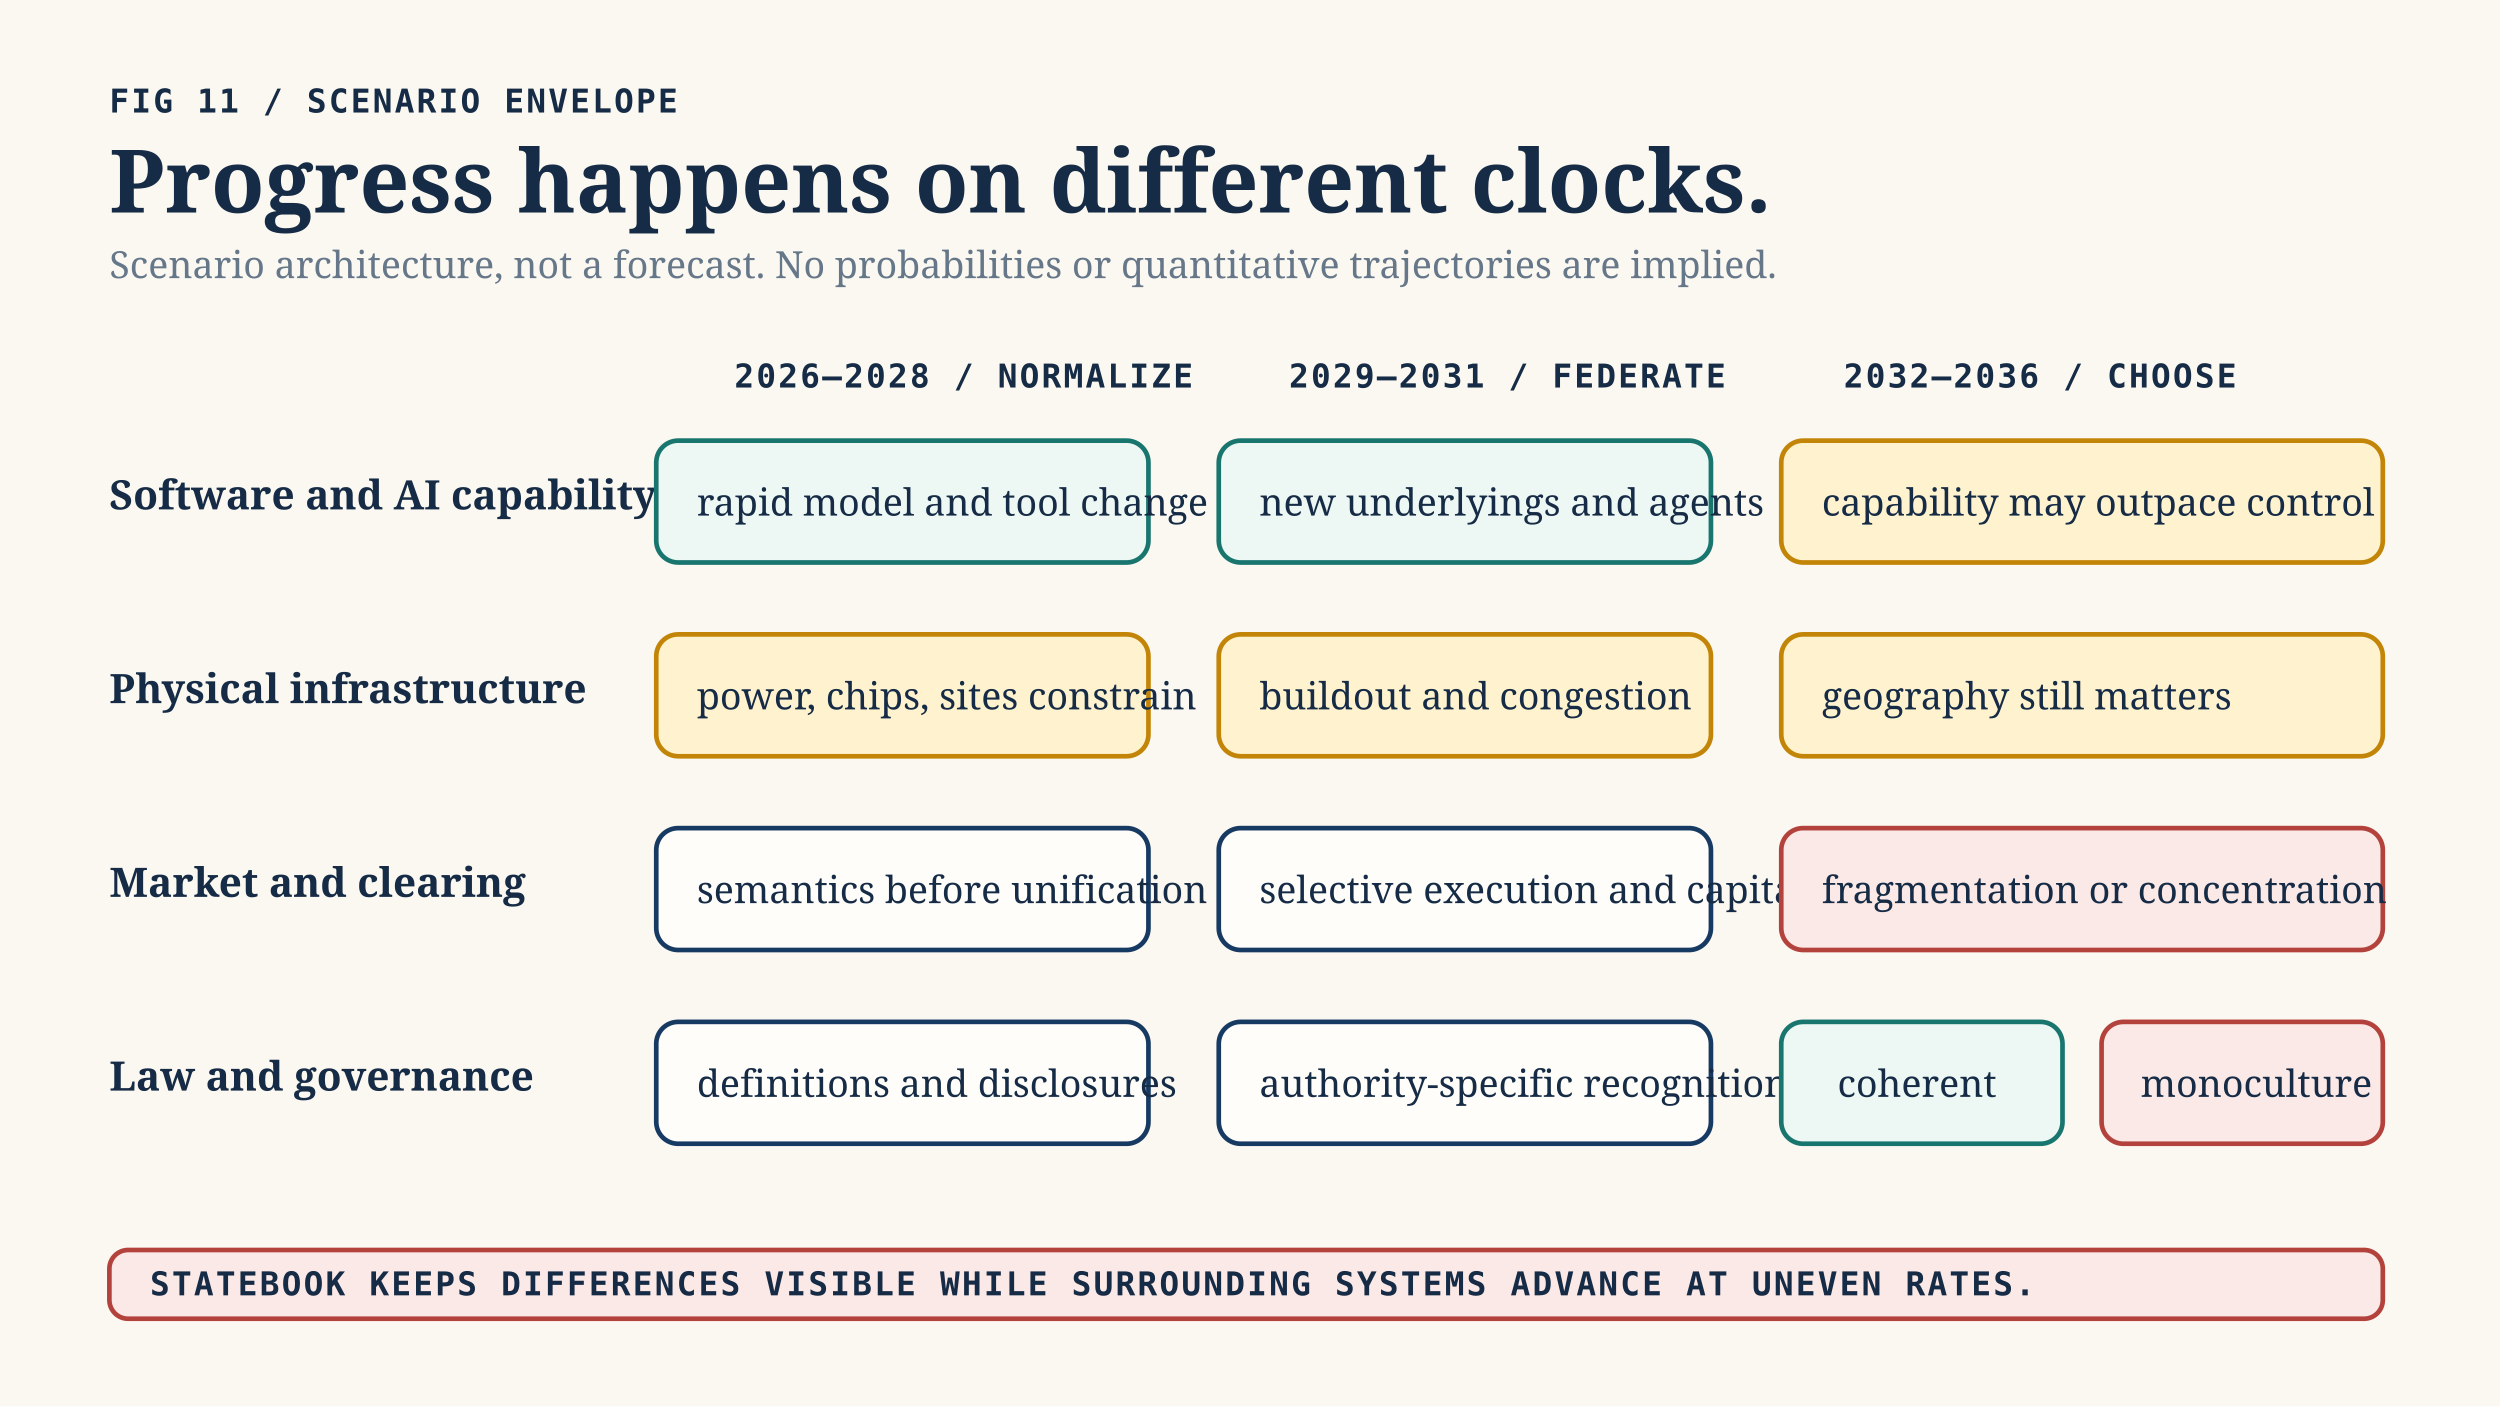
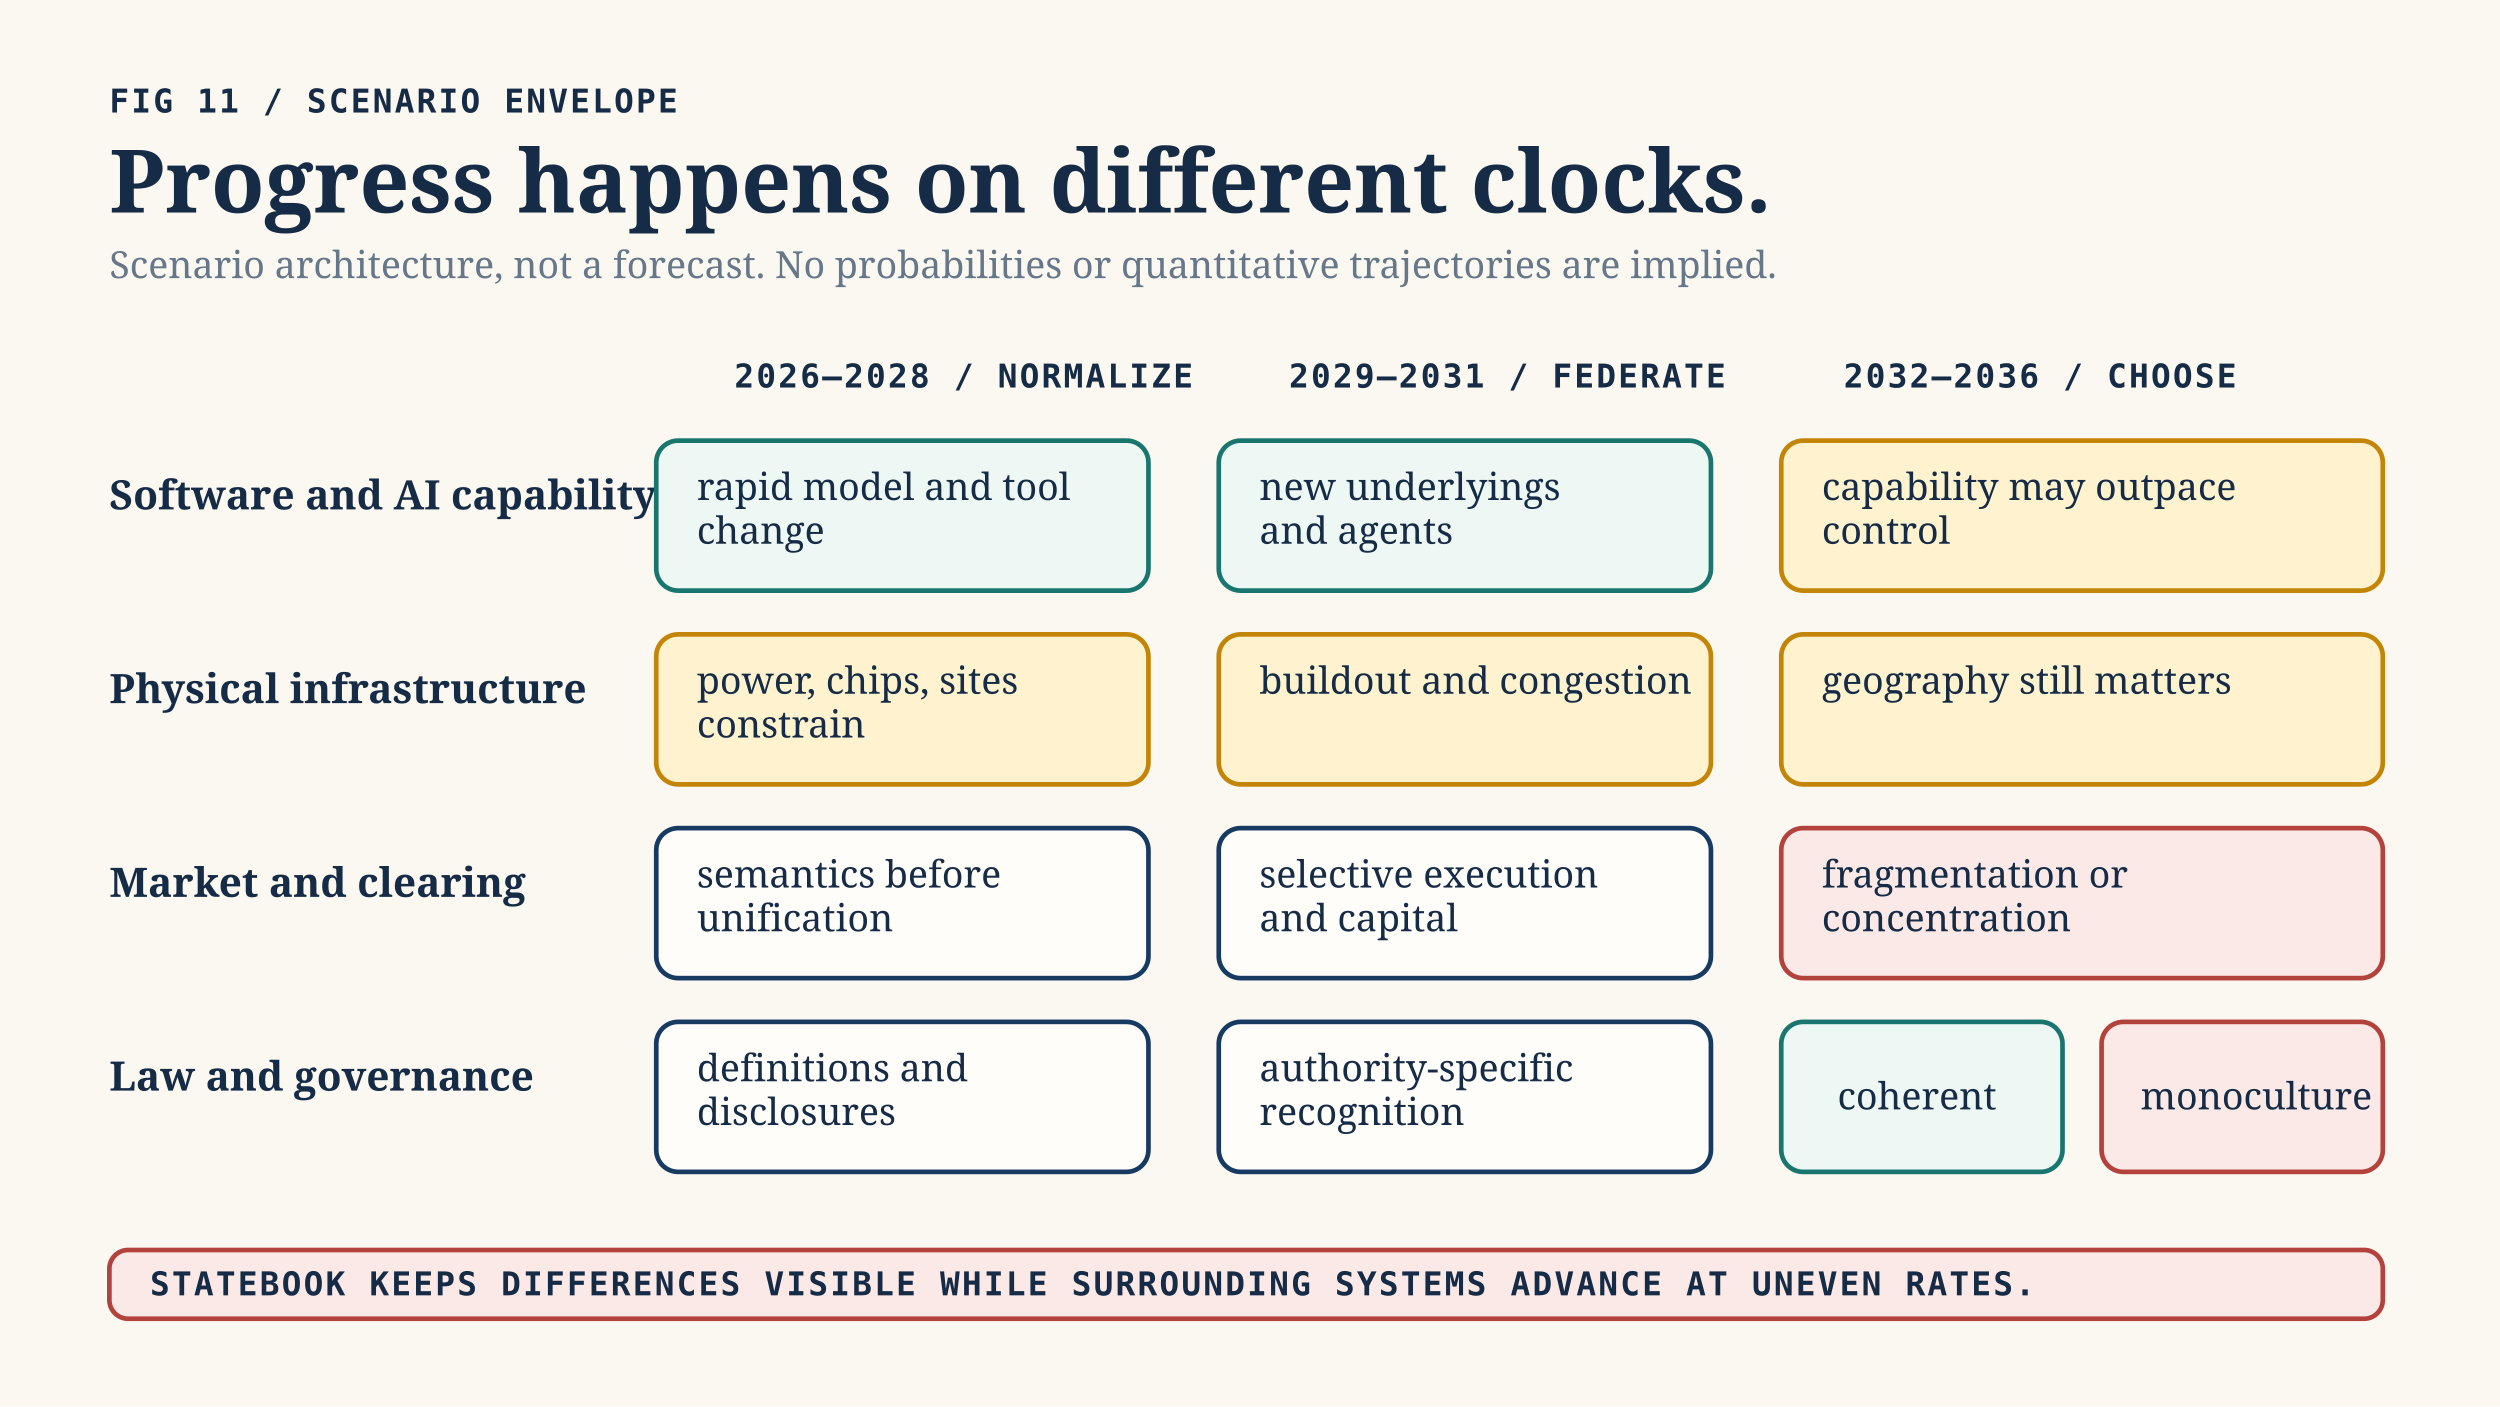
<svg xmlns="http://www.w3.org/2000/svg" width="1600" height="900" viewBox="0 0 1600 900" role="img" aria-labelledby="title desc">
  <defs>
    <style>.ink{fill:#162b45}.muted{fill:#667789}.h{font:700 56px Georgia,serif}.t{font:700 26px Georgia,serif}.b{font:24px Georgia,serif}.k{font:700 21px ui-monospace,Consolas,monospace;letter-spacing:1.4px}.navy{fill:#fffdfa;stroke:#173a63;stroke-width:3}.teal{fill:#edf7f4;stroke:#19766f;stroke-width:3}.gold{fill:#fff3cf;stroke:#c38508;stroke-width:3}.red{fill:#fbe9e7;stroke:#b3423c;stroke-width:3}</style>
  </defs>
  <rect width="1600" height="900" fill="#fbf8f1" />
  <text x="70" y="72" class="k ink">FIG 11 / SCENARIO ENVELOPE</text>
  <text x="70" y="136" class="h ink">Progress happens on different clocks.</text>
  <text x="70" y="178" class="b muted">Scenario architecture, not a forecast. No probabilities or quantitative trajectories are implied.</text>
  <text x="470" y="248" class="k ink">2026–2028 / NORMALIZE</text>
  <text x="825" y="248" class="k ink">2029–2031 / FEDERATE</text>
  <text x="1180" y="248" class="k ink">2032–2036 / CHOOSE</text>
  <text x="70" y="326" class="t ink">Software and AI capability</text>
-   <rect x="420" y="282" width="315" height="78" rx="14" class="teal" />
-   <text x="446" y="330" class="b ink">rapid model and tool change</text>
-   <rect x="780" y="282" width="315" height="78" rx="14" class="teal" />
-   <text x="806" y="330" class="b ink">new underlyings and agents</text>
-   <rect x="1140" y="282" width="385" height="78" rx="14" class="gold" />
-   <text x="1166" y="330" class="b ink">capability may outpace control</text>
+   <rect x="420" y="282" width="315" height="96" rx="14" class="teal" />
+   <text x="446" y="320" class="b ink">
+     <tspan x="446">rapid model and tool</tspan>
+     <tspan x="446" dy="28">change</tspan>
+   </text>
+   <rect x="780" y="282" width="315" height="96" rx="14" class="teal" />
+   <text x="806" y="320" class="b ink">
+     <tspan x="806">new underlyings</tspan>
+     <tspan x="806" dy="28">and agents</tspan>
+   </text>
+   <rect x="1140" y="282" width="385" height="96" rx="14" class="gold" />
+   <text x="1166" y="320" class="b ink">
+     <tspan x="1166">capability may outpace</tspan>
+     <tspan x="1166" dy="28">control</tspan>
+   </text>
  <text x="70" y="450" class="t ink">Physical infrastructure</text>
-   <rect x="420" y="406" width="315" height="78" rx="14" class="gold" />
-   <text x="446" y="454" class="b ink">power, chips, sites constrain</text>
-   <rect x="780" y="406" width="315" height="78" rx="14" class="gold" />
-   <text x="806" y="454" class="b ink">buildout and congestion</text>
-   <rect x="1140" y="406" width="385" height="78" rx="14" class="gold" />
-   <text x="1166" y="454" class="b ink">geography still matters</text>
+   <rect x="420" y="406" width="315" height="96" rx="14" class="gold" />
+   <text x="446" y="444" class="b ink">
+     <tspan x="446">power, chips, sites</tspan>
+     <tspan x="446" dy="28">constrain</tspan>
+   </text>
+   <rect x="780" y="406" width="315" height="96" rx="14" class="gold" />
+   <text x="806" y="444" class="b ink">buildout and congestion</text>
+   <rect x="1140" y="406" width="385" height="96" rx="14" class="gold" />
+   <text x="1166" y="444" class="b ink">geography still matters</text>
  <text x="70" y="574" class="t ink">Market and clearing</text>
-   <rect x="420" y="530" width="315" height="78" rx="14" class="navy" />
-   <text x="446" y="578" class="b ink">semantics before unification</text>
-   <rect x="780" y="530" width="315" height="78" rx="14" class="navy" />
-   <text x="806" y="578" class="b ink">selective execution and capital</text>
-   <rect x="1140" y="530" width="385" height="78" rx="14" class="red" />
-   <text x="1166" y="578" class="b ink">fragmentation or concentration</text>
+   <rect x="420" y="530" width="315" height="96" rx="14" class="navy" />
+   <text x="446" y="568" class="b ink">
+     <tspan x="446">semantics before</tspan>
+     <tspan x="446" dy="28">unification</tspan>
+   </text>
+   <rect x="780" y="530" width="315" height="96" rx="14" class="navy" />
+   <text x="806" y="568" class="b ink">
+     <tspan x="806">selective execution</tspan>
+     <tspan x="806" dy="28">and capital</tspan>
+   </text>
+   <rect x="1140" y="530" width="385" height="96" rx="14" class="red" />
+   <text x="1166" y="568" class="b ink">
+     <tspan x="1166">fragmentation or</tspan>
+     <tspan x="1166" dy="28">concentration</tspan>
+   </text>
  <text x="70" y="698" class="t ink">Law and governance</text>
-   <rect x="420" y="654" width="315" height="78" rx="14" class="navy" />
-   <text x="446" y="702" class="b ink">definitions and disclosures</text>
-   <rect x="780" y="654" width="315" height="78" rx="14" class="navy" />
-   <text x="806" y="702" class="b ink">authority-specific recognition</text>
-   <rect x="1140" y="654" width="180" height="78" rx="14" class="teal" />
-   <text x="1176" y="702" class="b ink">coherent</text>
-   <rect x="1345" y="654" width="180" height="78" rx="14" class="red" />
-   <text x="1370" y="702" class="b ink">monoculture</text>
+   <rect x="420" y="654" width="315" height="96" rx="14" class="navy" />
+   <text x="446" y="692" class="b ink">
+     <tspan x="446">definitions and</tspan>
+     <tspan x="446" dy="28">disclosures</tspan>
+   </text>
+   <rect x="780" y="654" width="315" height="96" rx="14" class="navy" />
+   <text x="806" y="692" class="b ink">
+     <tspan x="806">authority-specific</tspan>
+     <tspan x="806" dy="28">recognition</tspan>
+   </text>
+   <rect x="1140" y="654" width="180" height="96" rx="14" class="teal" />
+   <text x="1176" y="710" class="b ink">coherent</text>
+   <rect x="1345" y="654" width="180" height="96" rx="14" class="red" />
+   <text x="1370" y="710" class="b ink">monoculture</text>
  <rect x="70" y="800" width="1455" height="44" rx="12" class="red" />
  <text x="96" y="829" class="k ink">STATEBOOK KEEPS DIFFERENCES VISIBLE WHILE SURROUNDING SYSTEMS ADVANCE AT UNEVEN RATES.</text>
</svg>
